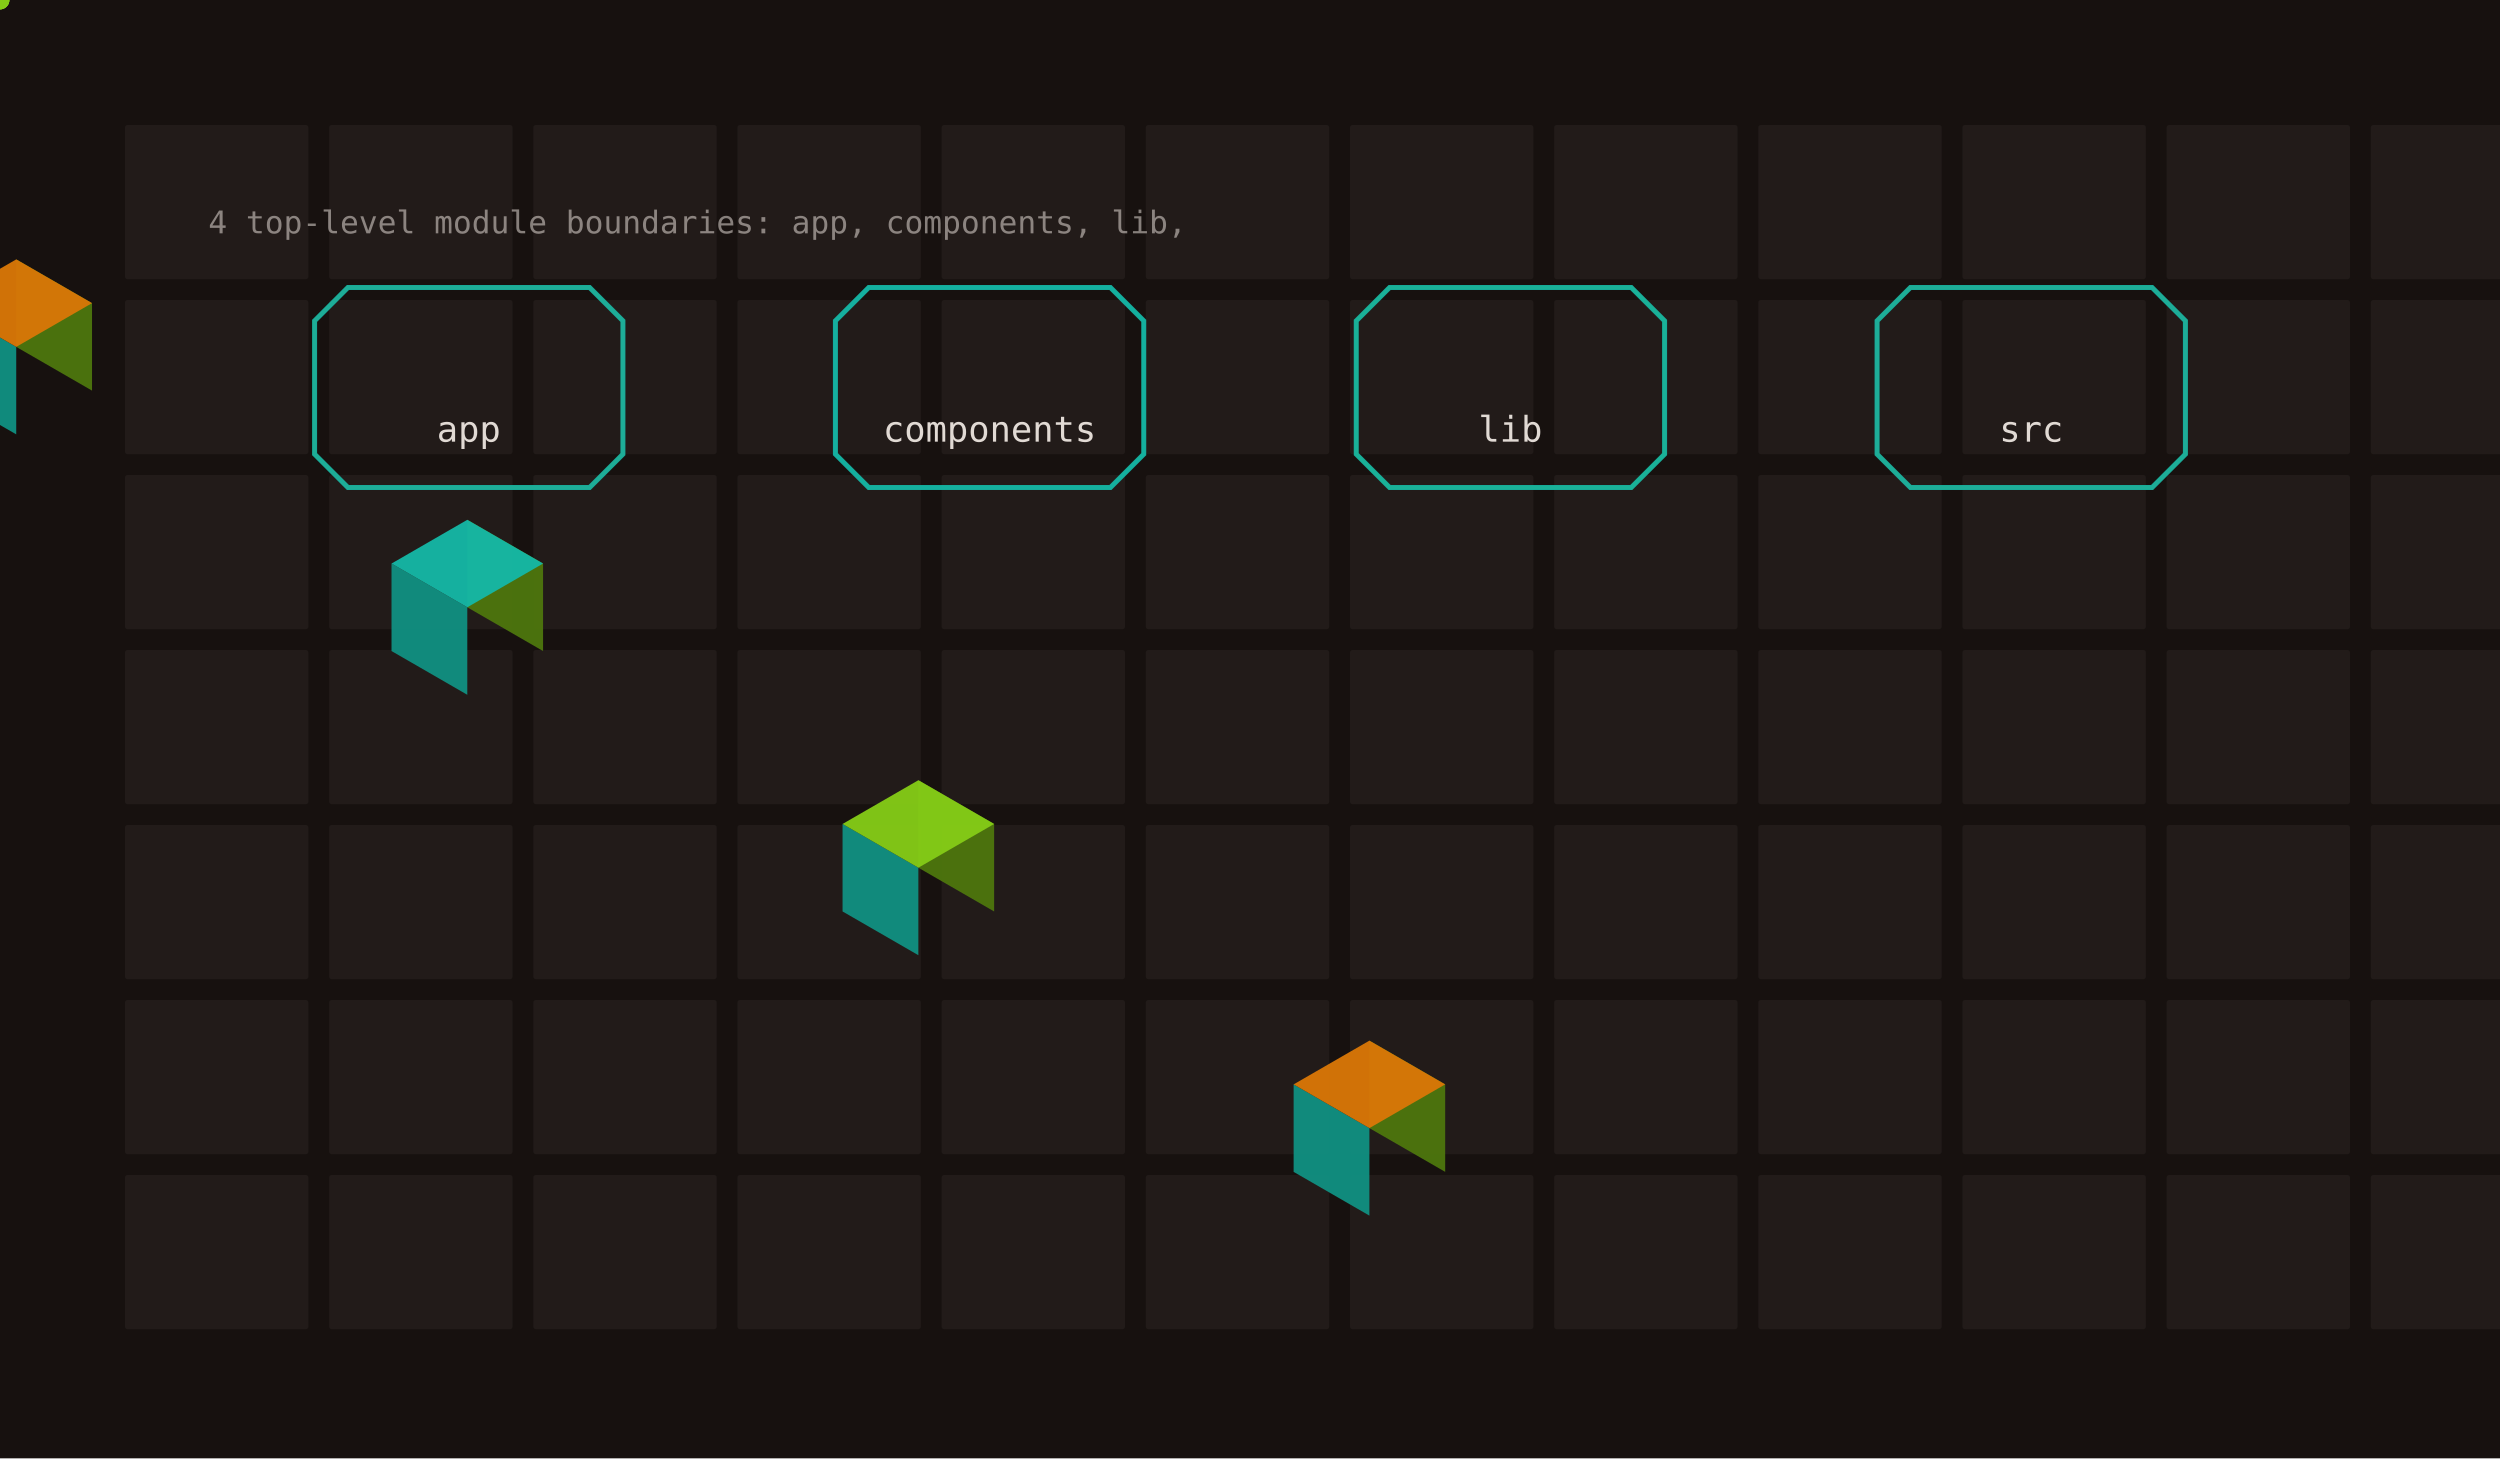
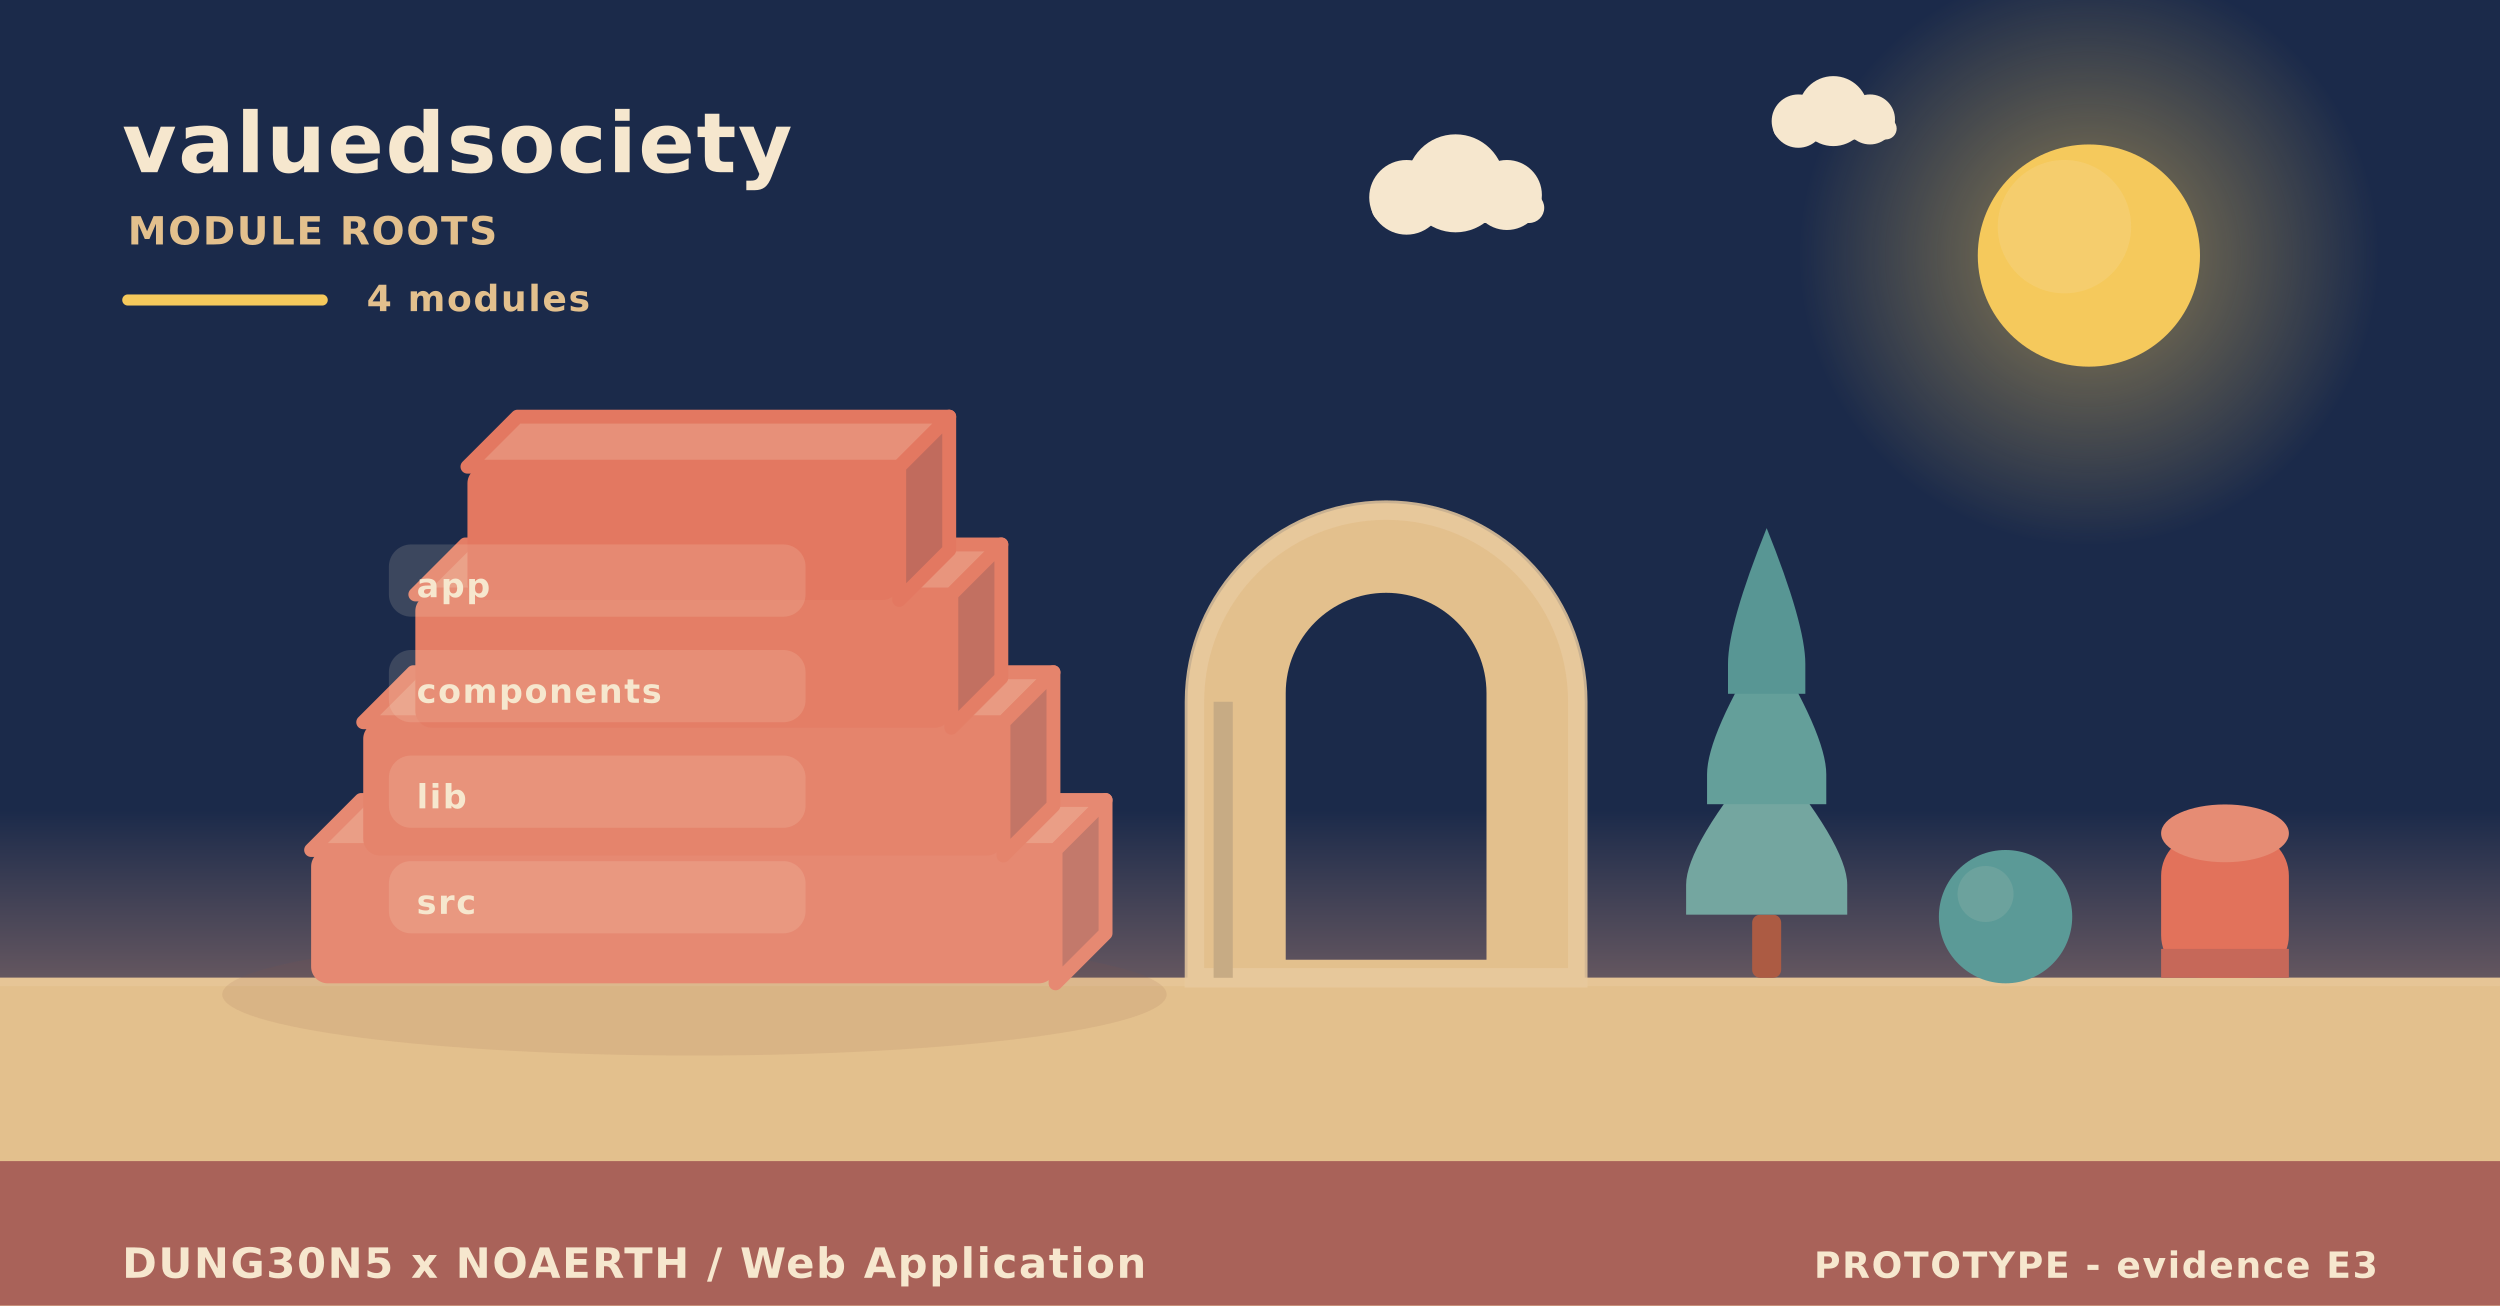
- <svg xmlns="http://www.w3.org/2000/svg" viewBox="0 0 1200 700" width="1200" height="700" role="img" aria-label="valuedsociety architecture">
-   <rect width="1200" height="700" fill="#17110f" />
-   <defs>
-     <linearGradient id="ga" x1="0" y1="0" x2="1" y2="1">
-       <stop offset="0%" stop-color="#d97706" />
-       <stop offset="100%" stop-color="#14b8a6" />
-     </linearGradient>
-   </defs>
-   <rect x="60.00" y="60.00" width="88.00" height="74.00" rx="1.20" fill="#f6efe9" opacity="0.05" />
-   <rect x="158.00" y="60.00" width="88.00" height="74.00" rx="1.20" fill="#f6efe9" opacity="0.05" />
-   <rect x="256.00" y="60.00" width="88.00" height="74.00" rx="1.20" fill="#f6efe9" opacity="0.05" />
-   <rect x="354.00" y="60.00" width="88.00" height="74.00" rx="1.20" fill="#f6efe9" opacity="0.05" />
-   <rect x="452.00" y="60.00" width="88.00" height="74.00" rx="1.20" fill="#f6efe9" opacity="0.05" />
-   <rect x="550.00" y="60.00" width="88.00" height="74.00" rx="1.20" fill="#f6efe9" opacity="0.05" />
-   <rect x="648.00" y="60.00" width="88.00" height="74.00" rx="1.20" fill="#f6efe9" opacity="0.05" />
-   <rect x="746.00" y="60.00" width="88.00" height="74.00" rx="1.20" fill="#f6efe9" opacity="0.05" />
-   <rect x="844.00" y="60.00" width="88.00" height="74.00" rx="1.20" fill="#f6efe9" opacity="0.05" />
-   <rect x="942.00" y="60.00" width="88.00" height="74.00" rx="1.20" fill="#f6efe9" opacity="0.05" />
-   <rect x="1040.00" y="60.00" width="88.00" height="74.00" rx="1.20" fill="#f6efe9" opacity="0.05" />
-   <rect x="1138.00" y="60.00" width="88.00" height="74.00" rx="1.20" fill="#f6efe9" opacity="0.05" />
-   <rect x="60.00" y="144.00" width="88.00" height="74.00" rx="1.20" fill="#f6efe9" opacity="0.05" />
-   <rect x="158.00" y="144.00" width="88.00" height="74.00" rx="1.20" fill="#f6efe9" opacity="0.05" />
-   <rect x="256.00" y="144.00" width="88.00" height="74.00" rx="1.20" fill="#f6efe9" opacity="0.05" />
-   <rect x="354.00" y="144.00" width="88.00" height="74.00" rx="1.20" fill="#f6efe9" opacity="0.05" />
-   <rect x="452.00" y="144.00" width="88.00" height="74.00" rx="1.20" fill="#f6efe9" opacity="0.05" />
-   <rect x="550.00" y="144.00" width="88.00" height="74.00" rx="1.20" fill="#f6efe9" opacity="0.05" />
-   <rect x="648.00" y="144.00" width="88.00" height="74.00" rx="1.20" fill="#f6efe9" opacity="0.05" />
-   <rect x="746.00" y="144.00" width="88.00" height="74.00" rx="1.20" fill="#f6efe9" opacity="0.05" />
-   <rect x="844.00" y="144.00" width="88.00" height="74.00" rx="1.20" fill="#f6efe9" opacity="0.05" />
-   <rect x="942.00" y="144.00" width="88.00" height="74.00" rx="1.20" fill="#f6efe9" opacity="0.05" />
-   <rect x="1040.00" y="144.00" width="88.00" height="74.00" rx="1.20" fill="#f6efe9" opacity="0.05" />
-   <rect x="1138.00" y="144.00" width="88.00" height="74.00" rx="1.20" fill="#f6efe9" opacity="0.05" />
-   <rect x="60.00" y="228.00" width="88.00" height="74.00" rx="1.20" fill="#f6efe9" opacity="0.05" />
-   <rect x="158.00" y="228.00" width="88.00" height="74.00" rx="1.20" fill="#f6efe9" opacity="0.05" />
-   <rect x="256.00" y="228.00" width="88.00" height="74.00" rx="1.20" fill="#f6efe9" opacity="0.05" />
-   <rect x="354.00" y="228.00" width="88.00" height="74.00" rx="1.20" fill="#f6efe9" opacity="0.05" />
-   <rect x="452.00" y="228.00" width="88.00" height="74.00" rx="1.20" fill="#f6efe9" opacity="0.05" />
-   <rect x="550.00" y="228.00" width="88.00" height="74.00" rx="1.20" fill="#f6efe9" opacity="0.05" />
-   <rect x="648.00" y="228.00" width="88.00" height="74.00" rx="1.20" fill="#f6efe9" opacity="0.05" />
-   <rect x="746.00" y="228.00" width="88.00" height="74.00" rx="1.20" fill="#f6efe9" opacity="0.05" />
-   <rect x="844.00" y="228.00" width="88.00" height="74.00" rx="1.20" fill="#f6efe9" opacity="0.05" />
-   <rect x="942.00" y="228.00" width="88.00" height="74.00" rx="1.20" fill="#f6efe9" opacity="0.05" />
-   <rect x="1040.00" y="228.00" width="88.00" height="74.00" rx="1.20" fill="#f6efe9" opacity="0.05" />
-   <rect x="1138.00" y="228.00" width="88.00" height="74.00" rx="1.20" fill="#f6efe9" opacity="0.05" />
-   <rect x="60.00" y="312.00" width="88.00" height="74.00" rx="1.20" fill="#f6efe9" opacity="0.05" />
-   <rect x="158.00" y="312.00" width="88.00" height="74.00" rx="1.20" fill="#f6efe9" opacity="0.05" />
-   <rect x="256.00" y="312.00" width="88.00" height="74.00" rx="1.20" fill="#f6efe9" opacity="0.05" />
-   <rect x="354.00" y="312.00" width="88.00" height="74.00" rx="1.20" fill="#f6efe9" opacity="0.05" />
-   <rect x="452.00" y="312.00" width="88.00" height="74.00" rx="1.20" fill="#f6efe9" opacity="0.05" />
-   <rect x="550.00" y="312.00" width="88.00" height="74.00" rx="1.20" fill="#f6efe9" opacity="0.05" />
-   <rect x="648.00" y="312.00" width="88.00" height="74.00" rx="1.20" fill="#f6efe9" opacity="0.05" />
-   <rect x="746.00" y="312.00" width="88.00" height="74.00" rx="1.20" fill="#f6efe9" opacity="0.05" />
-   <rect x="844.00" y="312.00" width="88.00" height="74.00" rx="1.20" fill="#f6efe9" opacity="0.05" />
-   <rect x="942.00" y="312.00" width="88.00" height="74.00" rx="1.20" fill="#f6efe9" opacity="0.05" />
-   <rect x="1040.00" y="312.00" width="88.00" height="74.00" rx="1.20" fill="#f6efe9" opacity="0.05" />
-   <rect x="1138.00" y="312.00" width="88.00" height="74.00" rx="1.20" fill="#f6efe9" opacity="0.05" />
-   <rect x="60.00" y="396.00" width="88.00" height="74.00" rx="1.20" fill="#f6efe9" opacity="0.05" />
-   <rect x="158.00" y="396.00" width="88.00" height="74.00" rx="1.20" fill="#f6efe9" opacity="0.05" />
-   <rect x="256.00" y="396.00" width="88.00" height="74.00" rx="1.20" fill="#f6efe9" opacity="0.05" />
-   <rect x="354.00" y="396.00" width="88.00" height="74.00" rx="1.20" fill="#f6efe9" opacity="0.05" />
-   <rect x="452.00" y="396.00" width="88.00" height="74.00" rx="1.20" fill="#f6efe9" opacity="0.05" />
-   <rect x="550.00" y="396.00" width="88.00" height="74.00" rx="1.20" fill="#f6efe9" opacity="0.05" />
-   <rect x="648.00" y="396.00" width="88.00" height="74.00" rx="1.20" fill="#f6efe9" opacity="0.05" />
-   <rect x="746.00" y="396.00" width="88.00" height="74.00" rx="1.20" fill="#f6efe9" opacity="0.05" />
-   <rect x="844.00" y="396.00" width="88.00" height="74.00" rx="1.20" fill="#f6efe9" opacity="0.05" />
-   <rect x="942.00" y="396.00" width="88.00" height="74.00" rx="1.20" fill="#f6efe9" opacity="0.05" />
-   <rect x="1040.00" y="396.00" width="88.00" height="74.00" rx="1.20" fill="#f6efe9" opacity="0.05" />
-   <rect x="1138.00" y="396.00" width="88.00" height="74.00" rx="1.20" fill="#f6efe9" opacity="0.05" />
-   <rect x="60.00" y="480.00" width="88.00" height="74.00" rx="1.20" fill="#f6efe9" opacity="0.05" />
-   <rect x="158.00" y="480.00" width="88.00" height="74.00" rx="1.20" fill="#f6efe9" opacity="0.05" />
-   <rect x="256.00" y="480.00" width="88.00" height="74.00" rx="1.20" fill="#f6efe9" opacity="0.05" />
-   <rect x="354.00" y="480.00" width="88.00" height="74.00" rx="1.20" fill="#f6efe9" opacity="0.05" />
-   <rect x="452.00" y="480.00" width="88.00" height="74.00" rx="1.20" fill="#f6efe9" opacity="0.05" />
-   <rect x="550.00" y="480.00" width="88.00" height="74.00" rx="1.20" fill="#f6efe9" opacity="0.05" />
-   <rect x="648.00" y="480.00" width="88.00" height="74.00" rx="1.20" fill="#f6efe9" opacity="0.05" />
-   <rect x="746.00" y="480.00" width="88.00" height="74.00" rx="1.20" fill="#f6efe9" opacity="0.05" />
-   <rect x="844.00" y="480.00" width="88.00" height="74.00" rx="1.20" fill="#f6efe9" opacity="0.05" />
-   <rect x="942.00" y="480.00" width="88.00" height="74.00" rx="1.20" fill="#f6efe9" opacity="0.05" />
-   <rect x="1040.00" y="480.00" width="88.00" height="74.00" rx="1.20" fill="#f6efe9" opacity="0.05" />
-   <rect x="1138.00" y="480.00" width="88.00" height="74.00" rx="1.20" fill="#f6efe9" opacity="0.05" />
-   <rect x="60.00" y="564.00" width="88.00" height="74.00" rx="1.20" fill="#f6efe9" opacity="0.05" />
-   <rect x="158.00" y="564.00" width="88.00" height="74.00" rx="1.20" fill="#f6efe9" opacity="0.05" />
-   <rect x="256.00" y="564.00" width="88.00" height="74.00" rx="1.20" fill="#f6efe9" opacity="0.05" />
-   <rect x="354.00" y="564.00" width="88.00" height="74.00" rx="1.20" fill="#f6efe9" opacity="0.05" />
-   <rect x="452.00" y="564.00" width="88.00" height="74.00" rx="1.20" fill="#f6efe9" opacity="0.05" />
-   <rect x="550.00" y="564.00" width="88.00" height="74.00" rx="1.20" fill="#f6efe9" opacity="0.05" />
-   <rect x="648.00" y="564.00" width="88.00" height="74.00" rx="1.20" fill="#f6efe9" opacity="0.05" />
-   <rect x="746.00" y="564.00" width="88.00" height="74.00" rx="1.20" fill="#f6efe9" opacity="0.05" />
-   <rect x="844.00" y="564.00" width="88.00" height="74.00" rx="1.20" fill="#f6efe9" opacity="0.05" />
-   <rect x="942.00" y="564.00" width="88.00" height="74.00" rx="1.20" fill="#f6efe9" opacity="0.05" />
-   <rect x="1040.00" y="564.00" width="88.00" height="74.00" rx="1.20" fill="#f6efe9" opacity="0.05" />
-   <rect x="1138.00" y="564.00" width="88.00" height="74.00" rx="1.20" fill="#f6efe9" opacity="0.05" />
-   <path d="M167.00,138.00 H283.00 L299.00,154.00 V218.00 L283.00,234.00 H167.00 L151.00,218.00 V154.00 Z" fill="none" stroke="rgba(217,119,6,0.550)" stroke-width="1.80" opacity="0.90" />
-   <polygon points="7.79,166.50 44.17,187.50 44.17,145.50 7.79,124.50" fill="#4d760d" opacity="0.95" />
-   <polygon points="-28.58,187.50 7.79,208.50 7.79,166.50 -28.58,145.50" fill="#109081" opacity="0.95" />
-   <polygon points="7.79,124.50 44.17,145.50 7.79,166.50 -28.58,145.50" fill="#d97706" opacity="0.95" />
-   <text x="225" y="212" font-family="ui-monospace,Menlo,monospace" font-size="17" fill="rgba(246,239,233,0.900)" text-anchor="middle">app</text>
+ <svg xmlns="http://www.w3.org/2000/svg" width="900" height="470" viewBox="0 0 900 470" role="img" aria-label="valuedsociety - how it is built">
+   <linearGradient id="skya" x1="0" y1="0" x2="0" y2="1">
+     <stop offset="0" stop-color="#1b2a4a" />
+     <stop offset="0.62" stop-color="#1b2a4a" />
+     <stop offset="1" stop-color="#f3ad8a" />
+   </linearGradient>
+   <rect width="900" height="470" fill="url(#skya)" />
+   <radialGradient id="suna">
+     <stop offset="0.35" stop-color="#f5c95c" stop-opacity="0.34" />
+     <stop offset="1" stop-color="#f5c95c" stop-opacity="0" />
+   </radialGradient>
+   <circle cx="752" cy="92" r="104" fill="url(#suna)" />
+   <circle cx="752" cy="92" r="40" fill="#f5c95c" />
+   <circle cx="743.2" cy="81.6" r="24" fill="#f5d27e" opacity="0.5" />
  <g>
-     <path d="M167.00,138.00 H283.00 L299.00,154.00 V218.00 L283.00,234.00 H167.00 L151.00,218.00 V154.00 Z" fill="none" stroke="#14b8a6" stroke-width="2.40" opacity="0.90" />
-     <animate attributeName="opacity" values="0.25;1.0;0.25" dur="18.3s" begin="0.0s" repeatCount="indefinite" />
+     <circle cx="524" cy="66" r="17.64" fill="#f6e7ce" />
+     <circle cx="506.36" cy="71.04" r="13.44" fill="#f6e7ce" />
+     <circle cx="542.48" cy="70.2" r="12.6" fill="#f6e7ce" />
+     <rect x="493.76" y="69.36" width="62.16" height="10.92" rx="5.46" fill="#f6e7ce" />
+     <animateTransform attributeName="transform" type="translate" values="0 0;24 0;0 0" dur="36s" begin="0s" repeatCount="indefinite" />
  </g>
-   <g opacity="0.9">
-     <circle cx="0.00" cy="0.00" r="4.50" fill="#84cc16" opacity="1.00" />
-     <animateTransform attributeName="transform" type="translate" values="225.00,184.00 475.00,184.00" dur="6.1s" begin="0.0s" repeatCount="indefinite" />
-     <animateTransform attributeName="transform" type="translate" values="475.00,184.00 225.00,184.00" dur="6.1s" begin="3.05s" repeatCount="indefinite" />
+   <g>
+     <circle cx="660" cy="40" r="12.6" fill="#f6e7ce" />
+     <circle cx="647.4" cy="43.6" r="9.6" fill="#f6e7ce" />
+     <circle cx="673.2" cy="43" r="9" fill="#f6e7ce" />
+     <rect x="638.4" y="42.4" width="44.4" height="7.8" rx="3.9" fill="#f6e7ce" />
+     <animateTransform attributeName="transform" type="translate" values="0 0;-18 0;0 0" dur="46s" begin="3s" repeatCount="indefinite" />
  </g>
-   <path d="M417.00,138.00 H533.00 L549.00,154.00 V218.00 L533.00,234.00 H417.00 L401.00,218.00 V154.00 Z" fill="none" stroke="rgba(20,184,166,0.550)" stroke-width="1.80" opacity="0.90" />
-   <polygon points="224.30,291.50 260.67,312.50 260.67,270.50 224.30,249.50" fill="#4d760d" opacity="0.95" />
-   <polygon points="187.93,312.50 224.30,333.50 224.30,291.50 187.93,270.50" fill="#109081" opacity="0.95" />
-   <polygon points="224.30,249.50 260.67,270.50 224.30,291.50 187.93,270.50" fill="#14b8a6" opacity="0.95" />
-   <text x="475" y="212" font-family="ui-monospace,Menlo,monospace" font-size="17" fill="rgba(246,239,233,0.900)" text-anchor="middle">components</text>
+   <rect x="0" y="352" width="900" height="118" fill="#e3c08d" />
+   <rect x="0" y="352" width="900" height="3" fill="#e6c596" />
+   <text x="44" y="62" font-family="Verdana,DejaVu Sans,sans-serif" font-size="30" font-weight="700" letter-spacing="0.6" fill="#f6e7ce" text-anchor="start">valuedsociety</text>
+   <text x="46" y="88" font-family="Verdana,DejaVu Sans,sans-serif" font-size="14" font-weight="700" letter-spacing="0.6" fill="#e3c08d" text-anchor="start">MODULE ROOTS</text>
+   <rect x="44" y="106" width="74" height="4" rx="2" fill="#f5c95c" />
+   <text x="132" y="112" font-family="Verdana,DejaVu Sans,sans-serif" font-size="13" font-weight="700" letter-spacing="0.6" fill="#e3c08d" text-anchor="start">4 modules</text>
+   <ellipse cx="250" cy="358" rx="170" ry="22" fill="rgba(138,90,68,0.11)" />
+   <path d="M112,306 L380,306 L398,288 L130,288 Z" fill="#ea9e86" stroke="#e68972" stroke-width="5" stroke-linejoin="round" />
+   <path d="M380,306 L398,288 L398,336 L380,354 Z" fill="#c3796b" stroke="#e68972" stroke-width="5" stroke-linejoin="round" />
+   <rect x="112" y="306" width="268" height="48" rx="6" fill="#e68972" />
+   <path d="M130.76,260 L361.24,260 L379.24,242 L148.76,242 Z" fill="#e99a82" stroke="#e5846c" stroke-width="5" stroke-linejoin="round" />
+   <path d="M361.24,260 L379.24,242 L379.24,290 L361.24,308 Z" fill="#c37566" stroke="#e5846c" stroke-width="5" stroke-linejoin="round" />
+   <rect x="130.76" y="260" width="230.48" height="48" rx="6" fill="#e5846c" />
+   <path d="M149.52,214 L342.48,214 L360.48,196 L167.52,196 Z" fill="#e8957d" stroke="#e47e66" stroke-width="5" stroke-linejoin="round" />
+   <path d="M342.48,214 L360.48,196 L360.48,244 L342.48,262 Z" fill="#c27061" stroke="#e47e66" stroke-width="5" stroke-linejoin="round" />
+   <rect x="149.52" y="214" width="192.96" height="48" rx="6" fill="#e47e66" />
+   <path d="M168.28,168 L323.72,168 L341.72,150 L186.28,150 Z" fill="#e79079" stroke="#e37861" stroke-width="5" stroke-linejoin="round" />
+   <path d="M323.72,168 L341.72,150 L341.72,198 L323.72,216 Z" fill="#c16b5d" stroke="#e37861" stroke-width="5" stroke-linejoin="round" />
+   <rect x="168.28" y="168" width="155.44" height="48" rx="6" fill="#e37861" />
+   <rect x="140" y="196" width="150" height="26" rx="8" fill="rgba(246,231,206,0.16)" opacity="0.94" />
  <g>
-     <path d="M417.00,138.00 H533.00 L549.00,154.00 V218.00 L533.00,234.00 H417.00 L401.00,218.00 V154.00 Z" fill="none" stroke="#14b8a6" stroke-width="2.40" opacity="0.90" />
-     <animate attributeName="opacity" values="0.25;1.0;0.25" dur="18.3s" begin="0.45s" repeatCount="indefinite" />
+     <text x="150" y="215" font-family="Verdana,DejaVu Sans,sans-serif" font-size="12" font-weight="700" letter-spacing="0.6" fill="#f6e7ce" text-anchor="start">app</text>
+     <animateTransform attributeName="transform" type="translate" values="0 10;0 0" dur="0.7s" begin="0.3s" fill="freeze" />
  </g>
-   <g opacity="0.9">
-     <circle cx="0.00" cy="0.00" r="4.50" fill="#84cc16" opacity="1.00" />
-     <animateTransform attributeName="transform" type="translate" values="475.00,184.00 725.00,184.00" dur="6.1s" begin="0.3s" repeatCount="indefinite" />
-     <animateTransform attributeName="transform" type="translate" values="725.00,184.00 475.00,184.00" dur="6.1s" begin="3.35s" repeatCount="indefinite" />
+   <rect x="140" y="234" width="150" height="26" rx="8" fill="rgba(246,231,206,0.16)" opacity="0.94" />
+   <g>
+     <text x="150" y="253" font-family="Verdana,DejaVu Sans,sans-serif" font-size="12" font-weight="700" letter-spacing="0.6" fill="#f6e7ce" text-anchor="start">components</text>
+     <animateTransform attributeName="transform" type="translate" values="0 10;0 0" dur="0.7s" begin="0.5s" fill="freeze" />
  </g>
-   <path d="M667.00,138.00 H783.00 L799.00,154.00 V218.00 L783.00,234.00 H667.00 L651.00,218.00 V154.00 Z" fill="none" stroke="rgba(132,204,22,0.550)" stroke-width="1.80" opacity="0.90" />
-   <polygon points="440.81,416.50 477.18,437.50 477.18,395.50 440.81,374.50" fill="#4d760d" opacity="0.95" />
-   <polygon points="404.43,437.50 440.81,458.50 440.81,416.50 404.43,395.50" fill="#109081" opacity="0.95" />
-   <polygon points="440.81,374.50 477.18,395.50 440.81,416.50 404.43,395.50" fill="#84cc16" opacity="0.95" />
-   <text x="725" y="212" font-family="ui-monospace,Menlo,monospace" font-size="17" fill="rgba(246,239,233,0.900)" text-anchor="middle">lib</text>
+   <rect x="140" y="272" width="150" height="26" rx="8" fill="rgba(246,231,206,0.16)" opacity="0.94" />
  <g>
-     <path d="M667.00,138.00 H783.00 L799.00,154.00 V218.00 L783.00,234.00 H667.00 L651.00,218.00 V154.00 Z" fill="none" stroke="#14b8a6" stroke-width="2.40" opacity="0.90" />
-     <animate attributeName="opacity" values="0.25;1.0;0.25" dur="18.3s" begin="0.9s" repeatCount="indefinite" />
+     <text x="150" y="291" font-family="Verdana,DejaVu Sans,sans-serif" font-size="12" font-weight="700" letter-spacing="0.6" fill="#f6e7ce" text-anchor="start">lib</text>
+     <animateTransform attributeName="transform" type="translate" values="0 10;0 0" dur="0.7s" begin="0.7s" fill="freeze" />
  </g>
-   <g opacity="0.9">
-     <circle cx="0.00" cy="0.00" r="4.50" fill="#84cc16" opacity="1.00" />
-     <animateTransform attributeName="transform" type="translate" values="725.00,184.00 975.00,184.00" dur="6.1s" begin="0.6s" repeatCount="indefinite" />
-     <animateTransform attributeName="transform" type="translate" values="975.00,184.00 725.00,184.00" dur="6.1s" begin="3.65s" repeatCount="indefinite" />
+   <rect x="140" y="310" width="150" height="26" rx="8" fill="rgba(246,231,206,0.16)" opacity="0.94" />
+   <g>
+     <text x="150" y="329" font-family="Verdana,DejaVu Sans,sans-serif" font-size="12" font-weight="700" letter-spacing="0.6" fill="#f6e7ce" text-anchor="start">src</text>
+     <animateTransform attributeName="transform" type="translate" values="0 10;0 0" dur="0.7s" begin="0.9s" fill="freeze" />
  </g>
-   <path d="M917.00,138.00 H1033.00 L1049.00,154.00 V218.00 L1033.00,234.00 H917.00 L901.00,218.00 V154.00 Z" fill="none" stroke="rgba(217,119,6,0.550)" stroke-width="1.80" opacity="0.90" />
-   <polygon points="657.31,541.50 693.69,562.50 693.69,520.50 657.31,499.50" fill="#4d760d" opacity="0.95" />
-   <polygon points="620.94,562.50 657.31,583.50 657.31,541.50 620.94,520.50" fill="#109081" opacity="0.95" />
-   <polygon points="657.31,499.50 693.69,520.50 657.31,541.50 620.94,520.50" fill="#d97706" opacity="0.95" />
-   <text x="975" y="212" font-family="ui-monospace,Menlo,monospace" font-size="17" fill="rgba(246,239,233,0.900)" text-anchor="middle">src</text>
-   <g>
-     <path d="M917.00,138.00 H1033.00 L1049.00,154.00 V218.00 L1033.00,234.00 H917.00 L901.00,218.00 V154.00 Z" fill="none" stroke="#14b8a6" stroke-width="2.40" opacity="0.90" />
-     <animate attributeName="opacity" values="0.25;1.0;0.25" dur="18.3s" begin="1.35s" repeatCount="indefinite" />
-   </g>
-   <g opacity="0.9">
-     <circle cx="0.00" cy="0.00" r="4.50" fill="#84cc16" opacity="1.00" />
-     <animateTransform attributeName="transform" type="translate" values="975.00,184.00 975.00,184.00" dur="6.1s" begin="0.9s" repeatCount="indefinite" />
-     <animateTransform attributeName="transform" type="translate" values="975.00,184.00 975.00,184.00" dur="6.1s" begin="3.95s" repeatCount="indefinite" />
-   </g>
-   <text x="100" y="112" font-family="ui-monospace,Menlo,monospace" font-size="15" fill="rgba(246,239,233,0.500)">4 top-level module boundaries: app, components, lib,</text>
+   <path d="M430,352 L430,252.64 A69,69 0 0 1 568,252.64 L568,352 Z M460.36,348 L460.36,249.55 A38.64,38.64 0 0 1 537.64,249.55 L537.64,348 Z" fill="#e3c08d" fill-rule="evenodd" stroke="#e3c08d" stroke-width="5" stroke-linejoin="round" />
+   <path d="M430,352 L430,252.64 A69,69 0 0 1 568,252.64 L568,352 Z" fill="none" stroke="#e8c99d" stroke-width="7" stroke-linecap="round" opacity="0.85" />
+   <rect x="436.9" y="252.64" width="6.9" height="99.36" fill="#c7ab84" />
+   <rect x="630.78" y="329.28" width="10.44" height="22.72" rx="2.9" fill="#ac5b43" />
+   <path d="M636,269.64 Q607,304.23 607,318.54 Q607,329.28 607,329.28 L665,329.28 Q665,329.28 665,318.54 Q665,304.23 636,269.64 Z" fill="#74a6a0" />
+   <path d="M636,229.88 Q614.54,264.47 614.54,278.78 Q614.54,289.52 614.54,289.52 L657.46,289.52 Q657.46,289.52 657.46,278.78 Q657.46,264.47 636,229.88 Z" fill="#649f9a" />
+   <path d="M636,190.12 Q622.08,224.71 622.08,239.02 Q622.08,249.76 622.08,249.76 L649.92,249.76 Q649.92,249.76 649.92,239.02 Q649.92,224.71 636,190.12 Z" fill="#589694" />
+   <circle cx="722" cy="330" r="24" fill="#5b9a97" />
+   <circle cx="714.8" cy="321.84" r="10.08" fill="#7aa9a2" opacity="0.55" />
+   <rect x="778" y="300" width="46" height="52" rx="15.33" fill="#e2725b" />
+   <ellipse cx="801" cy="300" rx="23" ry="10.4" fill="#e68c74" />
+   <rect x="778" y="341.6" width="46" height="10.4" fill="#c66859" />
+   <rect x="0" y="418" width="900" height="52" rx="0" fill="#a65c56" opacity="0.94" />
+   <text x="44" y="460" font-family="Verdana,DejaVu Sans,sans-serif" font-size="15" font-weight="700" letter-spacing="0.6" fill="#f6e7ce" text-anchor="start">DUNG30N5 x NOAERTH  /  Web Application</text>
+   <text x="856" y="460" font-family="Verdana,DejaVu Sans,sans-serif" font-size="13" font-weight="700" letter-spacing="0.6" fill="#f6e7ce" text-anchor="end">PROTOTYPE  -  evidence E3</text>
</svg>
